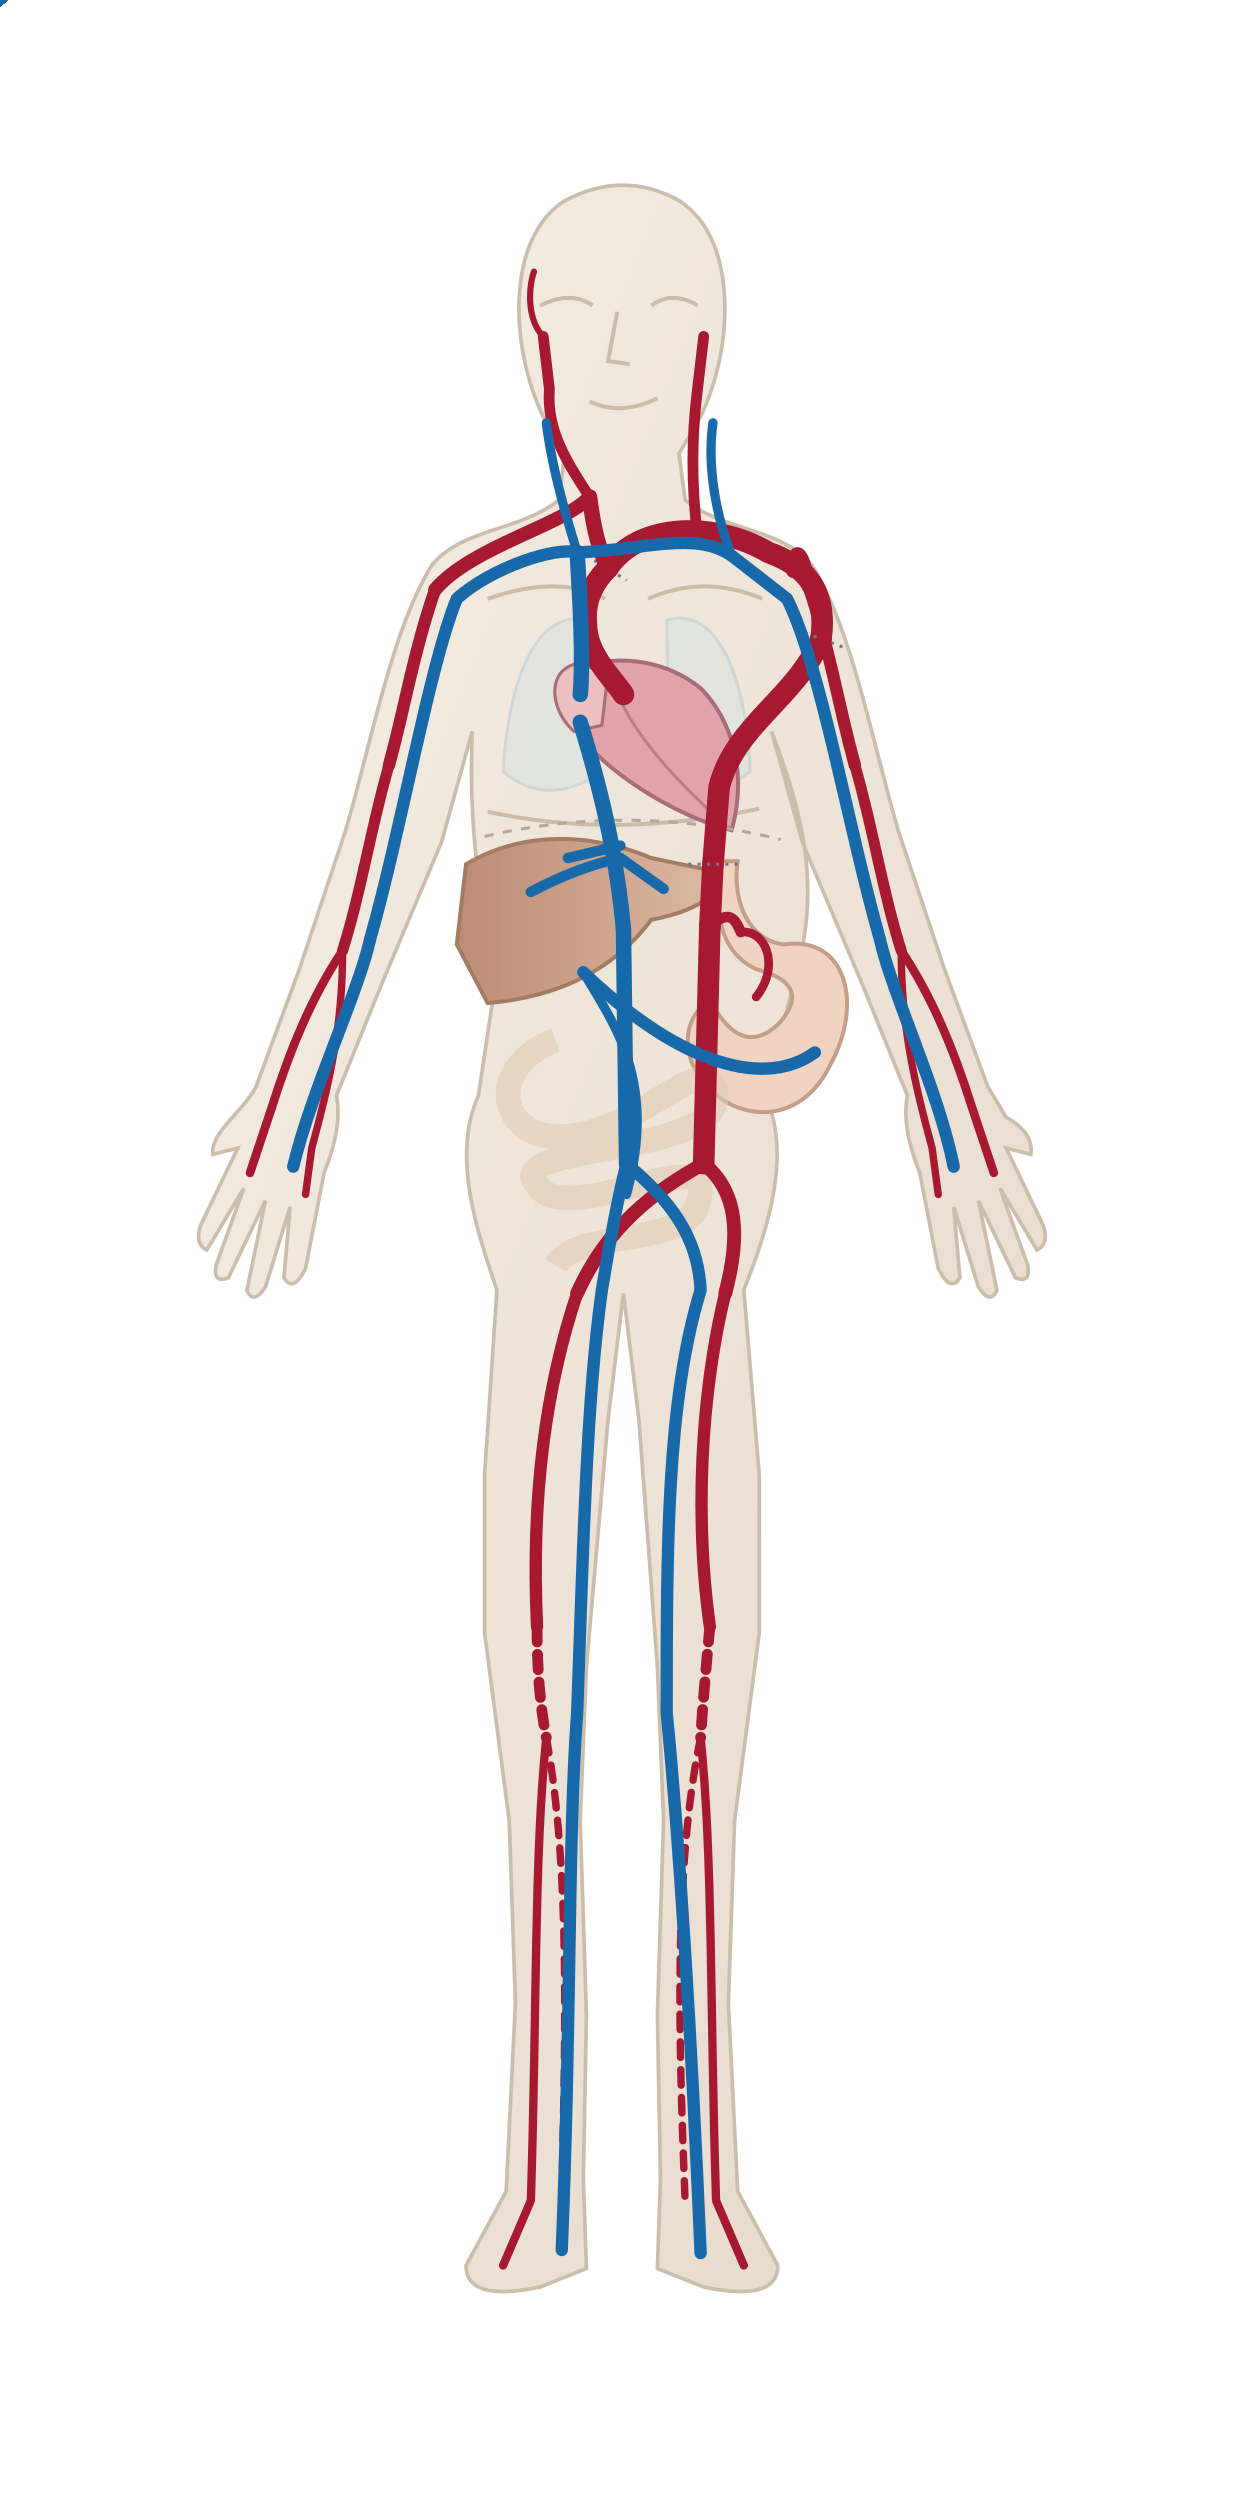
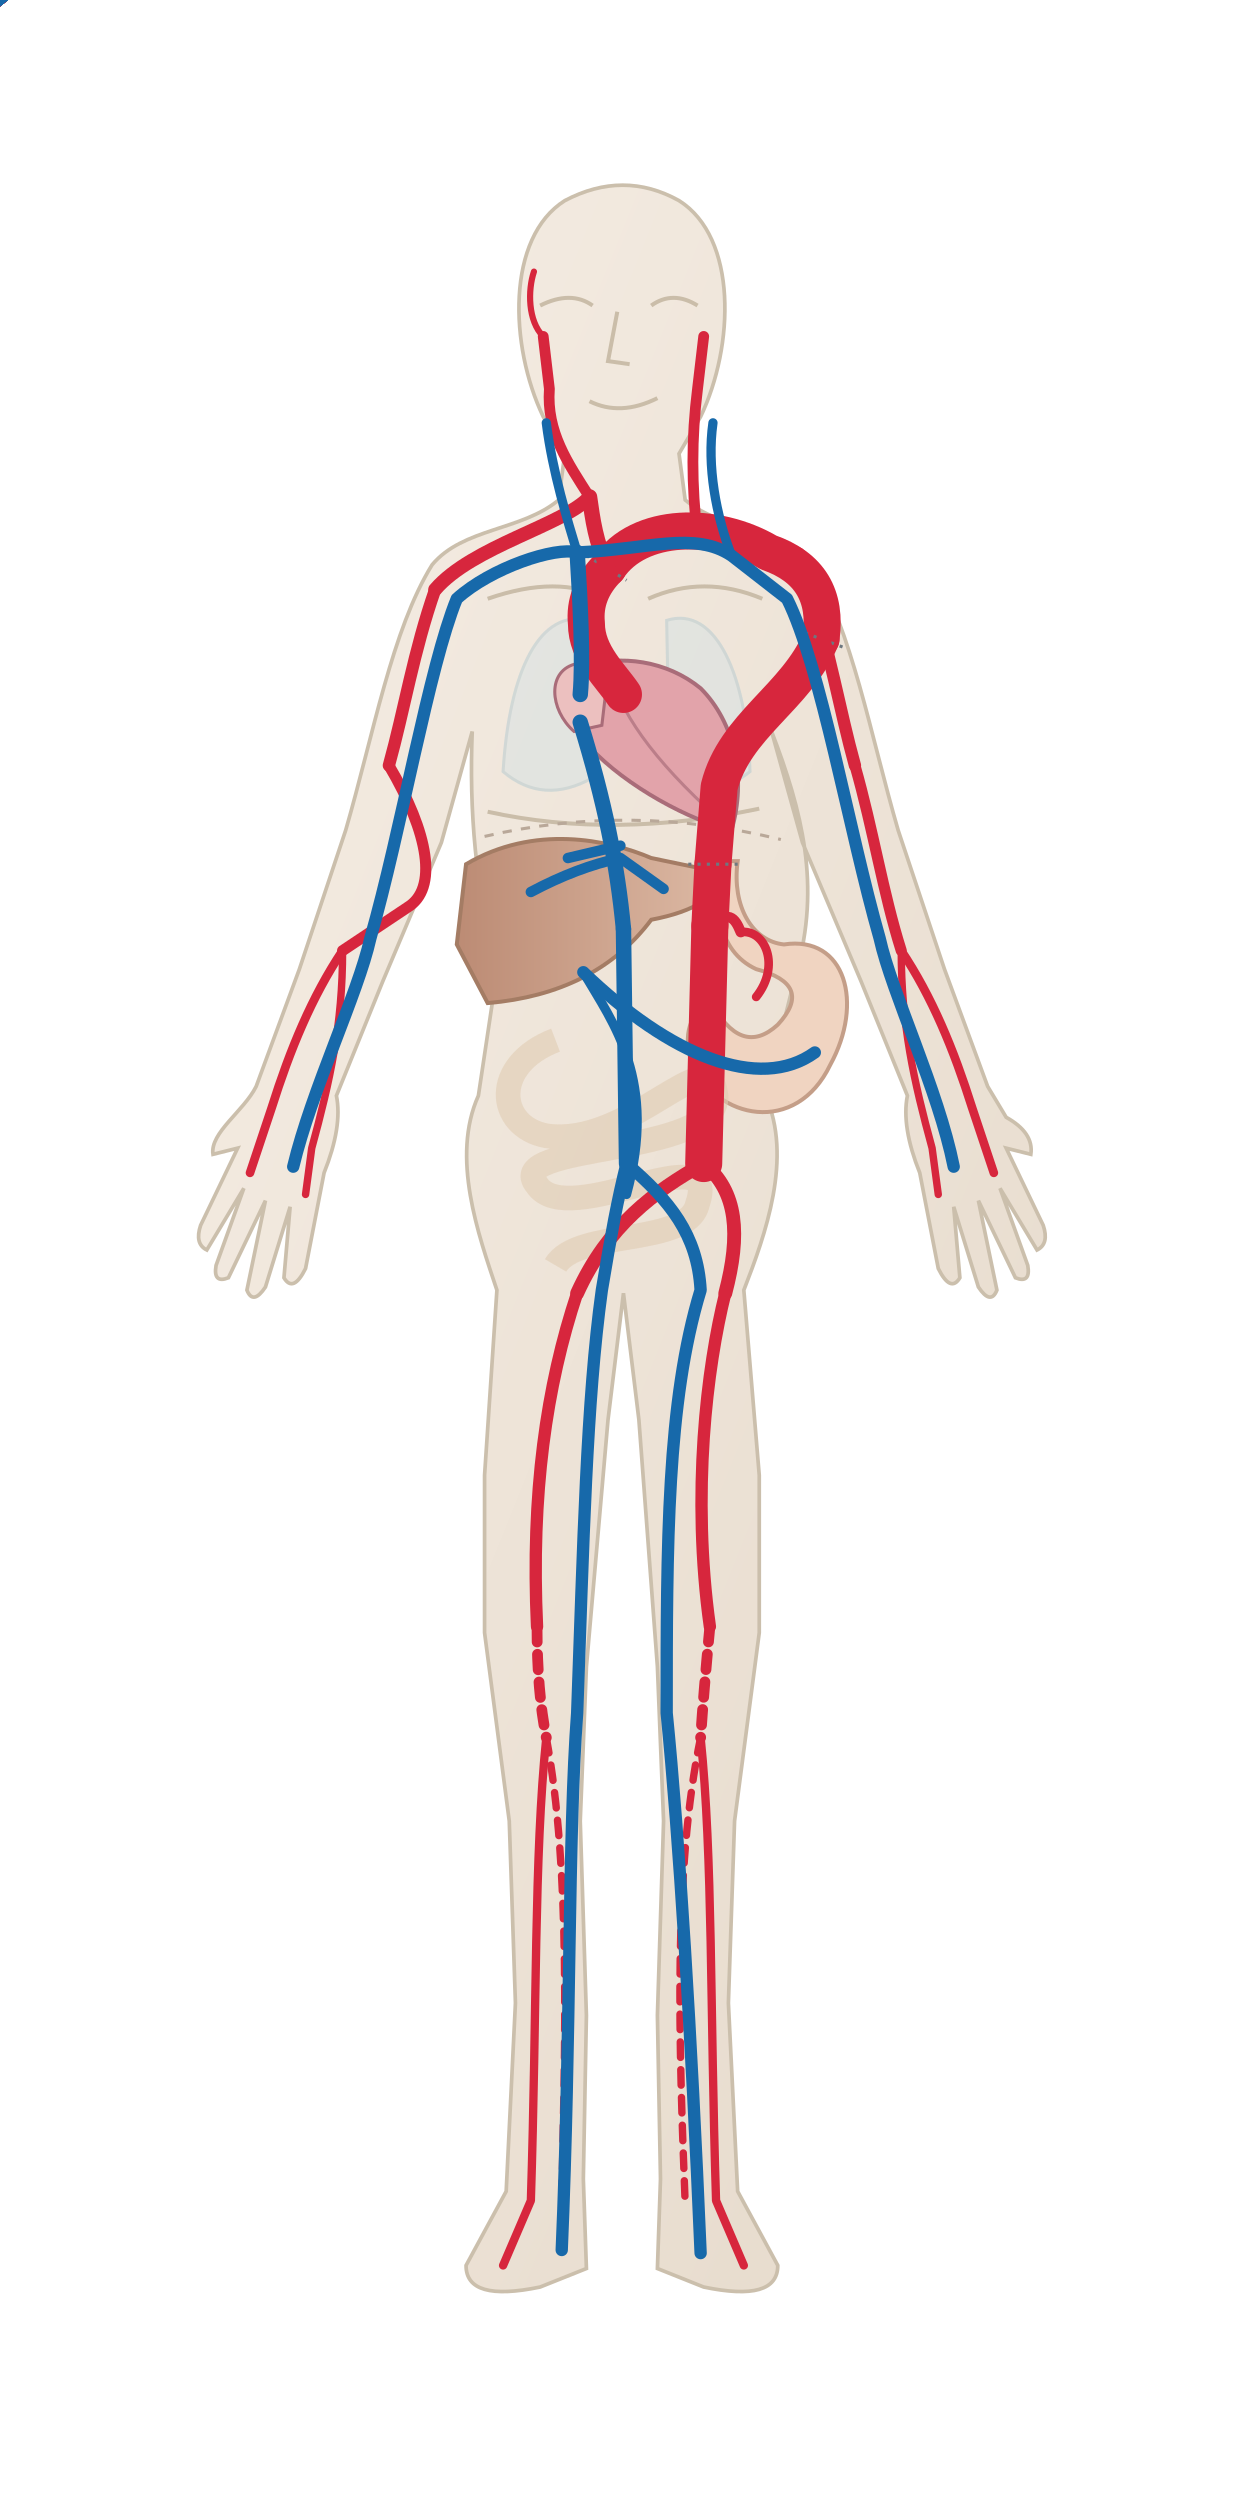
<svg xmlns="http://www.w3.org/2000/svg" viewBox="0 0 400 810" role="img" aria-label="全身主要動靜脈解剖底圖">
  <defs>
    <linearGradient id="anatomy-skin" x2="1" y2="1">
      <stop stop-color="#f6eee5" />
      <stop offset="1" stop-color="#e5d9ca" />
    </linearGradient>
    <linearGradient id="anatomy-liver">
      <stop stop-color="#bc8b74" />
      <stop offset="1" stop-color="#ddbaa5" />
    </linearGradient>
  </defs>
  <path class="body" fill="url(#anatomy-skin)" stroke="#cbbfac" stroke-width="1.2" d="M183 65C164 77 165 112 176 135L183 147L181 162C169 172 150 171 140 183C127 204 121 238 112 269L97 314L83 352C79 360 68 367 69 374L77 372L65 397Q63 403 67 405L79 385L70 410Q69 416 74 414L86 389L80 418Q82 423 86 417L94 391L92 414Q95 419 99 411L105 380Q111 365 109 355L124 318L143 273L153 237C152 263 154 287 161 315L155 355C146 375 155 400 161 418L157 478L157 529L165 590L167 649L164 710L151 734Q151 746 175 741L190 735L189 706L190 653L188 590L190 540L197 460L202 419L207 460L213 540L215 590L213 653L214 706L213 735L228 741Q252 746 252 734L239 710L236 649L238 590L246 529L246 478L241 418C248 400 257 375 248 355L258 315C266 287 260 263 250 237L260 273L279 318L294 355Q292 365 298 380L304 411Q308 419 311 414L309 391L317 417Q321 423 323 418L317 389L329 414Q334 416 333 410L324 385L336 405Q340 403 338 397L326 372L334 374Q335 367 326 362L320 352L306 314L291 269C282 238 276 204 263 183C253 171 234 172 222 162L220 147L227 135C238 112 239 77 220 65Q202 55 183 65Z" />
  <path d="M175 99Q185 94 192 99M211 99Q218 94 226 99M200 101L197 117L204 118M191 130Q201 135 213 129M158 194Q181 186 196 194M210 194Q228 186 247 194M158 263Q199 272 246 262" fill="none" stroke="#cabda9" stroke-width="1.3" />
  <path d="M191 201C175 197 165 217 163 250Q176 261 192 252Z M216 201C232 196 242 219 243 250Q229 261 217 252Z" fill="#d7e2e4" opacity=".55" stroke="#b6cbd0" />
  <g data-organ="heart">
    <path d="M189 216C201 212 216 214 227 223C238 234 242 252 237 269C224 266 203 255 191 242C184 234 183 224 189 216Z" fill="#e2a3aa" stroke="#a96c79" stroke-width="1.3" />
    <path d="M187 215C177 217 178 230 186 237L195 235L197 218Z" fill="#ecc0bf" stroke="#a96c79" stroke-width="1" />
    <path d="M198 219C202 233 214 249 237 269" fill="none" stroke="#bb7e89" stroke-width="1" />
  </g>
  <path data-organ="liver" d="M151 280C173 267 197 272 211 278L235 283Q232 294 211 298Q193 322 158 325L148 306Z" fill="url(#anatomy-liver)" stroke="#a47c64" stroke-width="1.3" />
  <path data-organ="stomach" d="M239 279C237 294 244 305 254 306C274 303 280 325 269 345C258 368 232 363 224 344Q220 331 230 324Q240 343 252 332Q264 319 245 314C232 308 231 292 234 279Z" fill="#f0d4c1" stroke="#c49e88" stroke-width="1.3" />
  <path d="M180 337C159 345 161 365 177 368C204 372 230 336 232 355C233 375 162 370 174 384C184 399 234 367 226 390C223 404 187 398 180 410" fill="none" stroke="#e0ccb3" stroke-width="8" opacity=".6" />
  <path d="M157 271Q204 260 253 272" stroke="#b9a899" stroke-width="1" fill="none" stroke-dasharray="3 3" />
-   <path class="vessel" data-routes="right-hand left-hand left-foot stomach" data-aortic-segment="ascending" data-vessel="aorta-ascending" d="M202 225C198 219 190 212 190 202Q189 192 197 184" fill="none" stroke="#a71930" stroke-width="7" stroke-linecap="round" stroke-linejoin="round" />
+   <path class="vessel" data-routes="right-hand left-hand left-foot stomach" data-aortic-segment="ascending" data-vessel="aorta-ascending" d="M202 225C198 219 190 212 190 202Q189 192 197 184" fill="none" stroke="#D7263D" stroke-width="12" stroke-linecap="round" stroke-linejoin="round" />
  <g class="blood-arrow" data-routes="right-hand left-hand left-foot stomach">
-     <path d="M-4 -4L1 0L-4 4" fill="none" stroke="#a71930" stroke-width="2">
+     <path d="M-4 -4L1 0L-4 4" fill="none" stroke="#D7263D" stroke-width="2">
      <animateMotion dur=".4s" begin="0s" repeatCount="indefinite" rotate="auto" path="M202 225C198 219 190 212 190 202Q189 192 197 184" />
    </path>
  </g>
-   <path class="vessel" data-routes="right-hand left-hand left-foot stomach" data-aortic-segment="arch" data-vessel="aorta-arch" d="M197 184C207 169 232 169 249 179Q269 186 266 207" fill="none" stroke="#a71930" stroke-width="7" stroke-linecap="round" stroke-linejoin="round" />
+   <path class="vessel" data-routes="right-hand left-hand left-foot stomach" data-aortic-segment="arch" data-vessel="aorta-arch" d="M197 184C207 169 232 169 249 179Q269 186 266 207" fill="none" stroke="#D7263D" stroke-width="12" stroke-linecap="round" stroke-linejoin="round" />
  <g class="blood-arrow" data-routes="right-hand left-hand left-foot stomach">
-     <path d="M-4 -4L1 0L-4 4" fill="none" stroke="#a71930" stroke-width="2">
+     <path d="M-4 -4L1 0L-4 4" fill="none" stroke="#D7263D" stroke-width="2">
      <animateMotion dur=".4s" begin="0s" repeatCount="indefinite" rotate="auto" path="M197 184C207 169 232 169 249 179Q269 186 266 207" />
    </path>
  </g>
-   <path class="vessel" data-routes="left-foot stomach" data-aortic-segment="thoracic" data-vessel="aorta-thoracic" d="M266 207C258 226 238 235 233 255L231 280" fill="none" stroke="#a71930" stroke-width="7" stroke-linecap="round" stroke-linejoin="round" />
+   <path class="vessel" data-routes="left-foot stomach" data-aortic-segment="thoracic" data-vessel="aorta-thoracic" d="M266 207C258 226 238 235 233 255L231 280" fill="none" stroke="#D7263D" stroke-width="12" stroke-linecap="round" stroke-linejoin="round" />
  <g class="blood-arrow" data-routes="left-foot stomach">
-     <path d="M-4 -4L1 0L-4 4" fill="none" stroke="#a71930" stroke-width="2">
+     <path d="M-4 -4L1 0L-4 4" fill="none" stroke="#D7263D" stroke-width="2">
      <animateMotion dur=".4s" begin="0s" repeatCount="indefinite" rotate="auto" path="M266 207C258 226 238 235 233 255L231 280" />
    </path>
  </g>
-   <path class="vessel" data-routes="left-foot stomach" data-aortic-segment="abdominal" data-vessel="aorta-abdominal" d="M231 280L230 300" fill="none" stroke="#a71930" stroke-width="7" stroke-linecap="round" stroke-linejoin="round" />
+   <path class="vessel" data-routes="left-foot stomach" data-aortic-segment="abdominal" data-vessel="aorta-abdominal" d="M231 280L230 300" fill="none" stroke="#D7263D" stroke-width="12" stroke-linecap="round" stroke-linejoin="round" />
  <g class="blood-arrow" data-routes="left-foot stomach">
-     <path d="M-4 -4L1 0L-4 4" fill="none" stroke="#a71930" stroke-width="2">
+     <path d="M-4 -4L1 0L-4 4" fill="none" stroke="#D7263D" stroke-width="2">
      <animateMotion dur=".4s" begin="0s" repeatCount="indefinite" rotate="auto" path="M231 280L230 300" />
    </path>
  </g>
-   <path class="vessel" data-routes="left-foot" data-aortic-segment="abdominal" data-vessel="aorta-abdominal" d="M230 300L228 377" fill="none" stroke="#a71930" stroke-width="7" stroke-linecap="round" stroke-linejoin="round" />
-   <g class="blood-arrow" data-routes="left-foot">
-     <path d="M-4 -4L1 0L-4 4" fill="none" stroke="#a71930" stroke-width="2">
+   <path class="vessel" data-routes="left-foot" data-aortic-segment="abdominal" data-vessel="aorta-abdominal" d="M230 300L228 377" fill="none" stroke="#D7263D" stroke-width="12" stroke-linecap="round" stroke-linejoin="round" />
+   <g class="blood-arrow" data-routes="left-foot">
+     <path d="M-4 -4L1 0L-4 4" fill="none" stroke="#D7263D" stroke-width="2">
      <animateMotion dur=".4s" begin="0s" repeatCount="indefinite" rotate="auto" path="M230 300L228 377" />
    </path>
  </g>
  <path class="segment-mark" d="M190 180L203 188" fill="none" stroke="#6d7880" stroke-width="1" stroke-dasharray="1 2" />
  <path class="segment-mark" d="M258 204L274 210" fill="none" stroke="#6d7880" stroke-width="1" stroke-dasharray="1 2" />
  <path class="segment-mark" d="M223 280L239 280" fill="none" stroke="#6d7880" stroke-width="1" stroke-dasharray="1 2" />
-   <path class="vessel" data-routes="right-hand" data-vessel="brachiocephalic-artery" d="M197 184C193 176 192 168 191 161" fill="none" stroke="#a71930" stroke-width="5" stroke-linecap="round" stroke-linejoin="round" />
-   <g class="blood-arrow" data-routes="right-hand">
-     <path d="M-4 -4L1 0L-4 4" fill="none" stroke="#a71930" stroke-width="2">
+   <path class="vessel" data-routes="right-hand" data-vessel="brachiocephalic-artery" d="M197 184C193 176 192 168 191 161" fill="none" stroke="#D7263D" stroke-width="5" stroke-linecap="round" stroke-linejoin="round" />
+   <g class="blood-arrow" data-routes="right-hand">
+     <path d="M-4 -4L1 0L-4 4" fill="none" stroke="#D7263D" stroke-width="2">
      <animateMotion dur=".4s" begin="0s" repeatCount="indefinite" rotate="auto" path="M197 184C193 176 192 168 191 161" />
    </path>
  </g>
-   <path class="vessel" data-routes="right-hand" data-vessel="right-subclavian" d="M191 161C183 170 153 177 141 191" fill="none" stroke="#a71930" stroke-width="4.5" stroke-linecap="round" stroke-linejoin="round" />
-   <g class="blood-arrow" data-routes="right-hand">
-     <path d="M-4 -4L1 0L-4 4" fill="none" stroke="#a71930" stroke-width="2">
+   <path class="vessel" data-routes="right-hand" data-vessel="right-subclavian" d="M191 161C183 170 153 177 141 191" fill="none" stroke="#D7263D" stroke-width="4.5" stroke-linecap="round" stroke-linejoin="round" />
+   <g class="blood-arrow" data-routes="right-hand">
+     <path d="M-4 -4L1 0L-4 4" fill="none" stroke="#D7263D" stroke-width="2">
      <animateMotion dur=".4s" begin="0s" repeatCount="indefinite" rotate="auto" path="M191 161C183 170 153 177 141 191" />
    </path>
  </g>
-   <path class="vessel" data-vessel="right-carotid" d="M191 161C184 150 177 140 178 126L176 109" fill="none" stroke="#a71930" stroke-width="3.5" stroke-linecap="round" stroke-linejoin="round" />
-   <path class="vessel" data-vessel="right-temporal" d="M176 109C171 104 171 94 173 88" fill="none" stroke="#a71930" stroke-width="2" stroke-linecap="round" stroke-linejoin="round" />
-   <path class="vessel" data-vessel="left-carotid" d="M226 174C224 157 224 142 226 126L228 109" fill="none" stroke="#a71930" stroke-width="3.5" stroke-linecap="round" stroke-linejoin="round" />
-   <path class="vessel" data-routes="left-hand" data-vessel="left-subclavian" d="M257 185C257 177 260 177 262 190" fill="none" stroke="#a71930" stroke-width="4.5" stroke-linecap="round" stroke-linejoin="round" />
-   <g class="blood-arrow" data-routes="left-hand">
-     <path d="M-4 -4L1 0L-4 4" fill="none" stroke="#a71930" stroke-width="2">
+   <path class="vessel" data-vessel="right-carotid" d="M191 161C184 150 177 140 178 126L176 109" fill="none" stroke="#D7263D" stroke-width="3.5" stroke-linecap="round" stroke-linejoin="round" />
+   <path class="vessel" data-vessel="right-temporal" d="M176 109C171 104 171 94 173 88" fill="none" stroke="#D7263D" stroke-width="2" stroke-linecap="round" stroke-linejoin="round" />
+   <path class="vessel" data-vessel="left-carotid" d="M226 174C224 157 224 142 226 126L228 109" fill="none" stroke="#D7263D" stroke-width="3.5" stroke-linecap="round" stroke-linejoin="round" />
+   <path class="vessel" data-routes="left-hand" data-vessel="left-subclavian" d="M257 185C257 177 260 177 262 190" fill="none" stroke="#D7263D" stroke-width="4.5" stroke-linecap="round" stroke-linejoin="round" />
+   <g class="blood-arrow" data-routes="left-hand">
+     <path d="M-4 -4L1 0L-4 4" fill="none" stroke="#D7263D" stroke-width="2">
      <animateMotion dur=".4s" begin="0s" repeatCount="indefinite" rotate="auto" path="M257 185C257 177 260 177 262 190" />
    </path>
  </g>
-   <path class="vessel" data-routes="right-hand" data-vessel="right-axillary" d="M141 191C134 211 131 230 126 248" fill="none" stroke="#a71930" stroke-width="4" stroke-linecap="round" stroke-linejoin="round" />
-   <g class="blood-arrow" data-routes="right-hand">
-     <path d="M-4 -4L1 0L-4 4" fill="none" stroke="#a71930" stroke-width="2">
+   <path class="vessel" data-routes="right-hand" data-vessel="right-axillary" d="M141 191C134 211 131 230 126 248" fill="none" stroke="#D7263D" stroke-width="4" stroke-linecap="round" stroke-linejoin="round" />
+   <g class="blood-arrow" data-routes="right-hand">
+     <path d="M-4 -4L1 0L-4 4" fill="none" stroke="#D7263D" stroke-width="2">
      <animateMotion dur=".4s" begin="0s" repeatCount="indefinite" rotate="auto" path="M141 191C134 211 131 230 126 248" />
    </path>
  </g>
-   <path class="vessel" data-routes="right-hand" data-vessel="right-brachial" d="M126 248C120 269 117 289 111 308" fill="none" stroke="#a71930" stroke-width="3.6" stroke-linecap="round" stroke-linejoin="round" />
-   <g class="blood-arrow" data-routes="right-hand">
-     <path d="M-4 -4L1 0L-4 4" fill="none" stroke="#a71930" stroke-width="2">
-       <animateMotion dur=".4s" begin="0s" repeatCount="indefinite" rotate="auto" path="M126 248C120 269 117 289 111 308" />
-     </path>
-   </g>
-   <path class="vessel" data-routes="right-hand" data-vessel="right-radial" d="M111 308C101 323 94 340 88 359L81 380" fill="none" stroke="#a71930" stroke-width="2.8" stroke-linecap="round" stroke-linejoin="round" />
-   <g class="blood-arrow" data-routes="right-hand">
-     <path d="M-4 -4L1 0L-4 4" fill="none" stroke="#a71930" stroke-width="2">
+   <path class="vessel" data-routes="right-hand" data-vessel="right-brachial" d="M126 248C139 270 142 288 132 294L111 308" fill="none" stroke="#D7263D" stroke-width="3.6" stroke-linecap="round" stroke-linejoin="round" />
+   <g class="blood-arrow" data-routes="right-hand">
+     <path d="M-4 -4L1 0L-4 4" fill="none" stroke="#D7263D" stroke-width="2">
+       <animateMotion dur=".4s" begin="0s" repeatCount="indefinite" rotate="auto" path="M126 248C139 270 142 288 132 294L111 308" />
+     </path>
+   </g>
+   <path class="vessel" data-routes="right-hand" data-vessel="right-radial" d="M111 308C101 323 94 340 88 359L81 380" fill="none" stroke="#D7263D" stroke-width="2.8" stroke-linecap="round" stroke-linejoin="round" />
+   <g class="blood-arrow" data-routes="right-hand">
+     <path d="M-4 -4L1 0L-4 4" fill="none" stroke="#D7263D" stroke-width="2">
      <animateMotion dur=".4s" begin="0s" repeatCount="indefinite" rotate="auto" path="M111 308C101 323 94 340 88 359L81 380" />
    </path>
  </g>
-   <path class="vessel" data-routes="right-hand" data-vessel="right-ulnar" d="M111 308C111 332 107 350 101 372L99 387" fill="none" stroke="#a71930" stroke-width="2.4" stroke-linecap="round" stroke-linejoin="round" />
-   <g class="blood-arrow" data-routes="right-hand">
-     <path d="M-4 -4L1 0L-4 4" fill="none" stroke="#a71930" stroke-width="2">
+   <path class="vessel" data-routes="right-hand" data-vessel="right-ulnar" d="M111 308C111 332 107 350 101 372L99 387" fill="none" stroke="#D7263D" stroke-width="2.4" stroke-linecap="round" stroke-linejoin="round" />
+   <g class="blood-arrow" data-routes="right-hand">
+     <path d="M-4 -4L1 0L-4 4" fill="none" stroke="#D7263D" stroke-width="2">
      <animateMotion dur=".4s" begin="0s" repeatCount="indefinite" rotate="auto" path="M111 308C111 332 107 350 101 372L99 387" />
    </path>
  </g>
  <path class="vessel" data-routes="right-hand" data-vessel="right-arm-return" d="M95 378C101 353 116 322 120 304C130 269 139 216 148 194C159 184 180 177 187 179" fill="none" stroke="#1769aa" stroke-width="4" stroke-linecap="round" stroke-linejoin="round" />
  <g class="blood-arrow" data-routes="right-hand">
    <path d="M-4 -4L1 0L-4 4" fill="none" stroke="#1769aa" stroke-width="2">
      <animateMotion dur=".4s" begin="0s" repeatCount="indefinite" rotate="auto" path="M95 378C101 353 116 322 120 304C130 269 139 216 148 194C159 184 180 177 187 179" />
    </path>
  </g>
-   <path class="vessel" data-routes="left-hand" data-vessel="left-axillary" d="M262 190C269 211 272 230 277 248" fill="none" stroke="#a71930" stroke-width="4" stroke-linecap="round" stroke-linejoin="round" />
-   <g class="blood-arrow" data-routes="left-hand">
-     <path d="M-4 -4L1 0L-4 4" fill="none" stroke="#a71930" stroke-width="2">
+   <path class="vessel" data-routes="left-hand" data-vessel="left-axillary" d="M262 190C269 211 272 230 277 248" fill="none" stroke="#D7263D" stroke-width="4" stroke-linecap="round" stroke-linejoin="round" />
+   <g class="blood-arrow" data-routes="left-hand">
+     <path d="M-4 -4L1 0L-4 4" fill="none" stroke="#D7263D" stroke-width="2">
      <animateMotion dur=".4s" begin="0s" repeatCount="indefinite" rotate="auto" path="M262 190C269 211 272 230 277 248" />
    </path>
  </g>
-   <path class="vessel" data-routes="left-hand" data-vessel="left-brachial" d="M277 248C283 269 286 289 292 308" fill="none" stroke="#a71930" stroke-width="3.6" stroke-linecap="round" stroke-linejoin="round" />
-   <g class="blood-arrow" data-routes="left-hand">
-     <path d="M-4 -4L1 0L-4 4" fill="none" stroke="#a71930" stroke-width="2">
+   <path class="vessel" data-routes="left-hand" data-vessel="left-brachial" d="M277 248C283 269 286 289 292 308" fill="none" stroke="#D7263D" stroke-width="3.6" stroke-linecap="round" stroke-linejoin="round" />
+   <g class="blood-arrow" data-routes="left-hand">
+     <path d="M-4 -4L1 0L-4 4" fill="none" stroke="#D7263D" stroke-width="2">
      <animateMotion dur=".4s" begin="0s" repeatCount="indefinite" rotate="auto" path="M277 248C283 269 286 289 292 308" />
    </path>
  </g>
-   <path class="vessel" data-routes="left-hand" data-vessel="left-radial" d="M292 308C302 323 309 340 315 359L322 380" fill="none" stroke="#a71930" stroke-width="2.8" stroke-linecap="round" stroke-linejoin="round" />
-   <g class="blood-arrow" data-routes="left-hand">
-     <path d="M-4 -4L1 0L-4 4" fill="none" stroke="#a71930" stroke-width="2">
+   <path class="vessel" data-routes="left-hand" data-vessel="left-radial" d="M292 308C302 323 309 340 315 359L322 380" fill="none" stroke="#D7263D" stroke-width="2.8" stroke-linecap="round" stroke-linejoin="round" />
+   <g class="blood-arrow" data-routes="left-hand">
+     <path d="M-4 -4L1 0L-4 4" fill="none" stroke="#D7263D" stroke-width="2">
      <animateMotion dur=".4s" begin="0s" repeatCount="indefinite" rotate="auto" path="M292 308C302 323 309 340 315 359L322 380" />
    </path>
  </g>
-   <path class="vessel" data-routes="left-hand" data-vessel="left-ulnar" d="M292 308C292 332 296 350 302 372L304 387" fill="none" stroke="#a71930" stroke-width="2.4" stroke-linecap="round" stroke-linejoin="round" />
-   <g class="blood-arrow" data-routes="left-hand">
-     <path d="M-4 -4L1 0L-4 4" fill="none" stroke="#a71930" stroke-width="2">
+   <path class="vessel" data-routes="left-hand" data-vessel="left-ulnar" d="M292 308C292 332 296 350 302 372L304 387" fill="none" stroke="#D7263D" stroke-width="2.4" stroke-linecap="round" stroke-linejoin="round" />
+   <g class="blood-arrow" data-routes="left-hand">
+     <path d="M-4 -4L1 0L-4 4" fill="none" stroke="#D7263D" stroke-width="2">
      <animateMotion dur=".4s" begin="0s" repeatCount="indefinite" rotate="auto" path="M292 308C292 332 296 350 302 372L304 387" />
    </path>
  </g>
  <path class="vessel" data-routes="left-hand" data-vessel="left-arm-return" d="M309 378C304 353 289 322 285 304C275 269 266 216 255 194L237 180C225 172 210 178 187 179" fill="none" stroke="#1769aa" stroke-width="4" stroke-linecap="round" stroke-linejoin="round" />
  <g class="blood-arrow" data-routes="left-hand">
    <path d="M-4 -4L1 0L-4 4" fill="none" stroke="#1769aa" stroke-width="2">
      <animateMotion dur=".4s" begin="0s" repeatCount="indefinite" rotate="auto" path="M309 378C304 353 289 322 285 304C275 269 266 216 255 194L237 180C225 172 210 178 187 179" />
    </path>
  </g>
  <path class="vessel" data-routes="right-hand left-hand" data-vessel="superior-vena-cava" d="M187 179C188 195 189 214 188 225" fill="none" stroke="#1769aa" stroke-width="5" stroke-linecap="round" stroke-linejoin="round" />
  <g class="blood-arrow" data-routes="right-hand left-hand">
    <path d="M-4 -4L1 0L-4 4" fill="none" stroke="#1769aa" stroke-width="2">
      <animateMotion dur=".4s" begin="0s" repeatCount="indefinite" rotate="auto" path="M187 179C188 195 189 214 188 225" />
    </path>
  </g>
-   <path class="vessel" data-routes="stomach" data-vessel="coeliac-trunk" d="M230 300C236 295 238 297 240 302" fill="none" stroke="#a71930" stroke-width="3.4" stroke-linecap="round" stroke-linejoin="round" />
-   <g class="blood-arrow" data-routes="stomach">
-     <path d="M-4 -4L1 0L-4 4" fill="none" stroke="#a71930" stroke-width="2">
+   <path class="vessel" data-routes="stomach" data-vessel="coeliac-trunk" d="M230 300C236 295 238 297 240 302" fill="none" stroke="#D7263D" stroke-width="3.4" stroke-linecap="round" stroke-linejoin="round" />
+   <g class="blood-arrow" data-routes="stomach">
+     <path d="M-4 -4L1 0L-4 4" fill="none" stroke="#D7263D" stroke-width="2">
      <animateMotion dur=".4s" begin="0s" repeatCount="indefinite" rotate="auto" path="M230 300C236 295 238 297 240 302" />
    </path>
  </g>
-   <path class="vessel" data-routes="stomach" data-vessel="gastric-artery" d="M240 302C248 301 253 313 245 323" fill="none" stroke="#a71930" stroke-width="2.8" stroke-linecap="round" stroke-linejoin="round" />
-   <g class="blood-arrow" data-routes="stomach">
-     <path d="M-4 -4L1 0L-4 4" fill="none" stroke="#a71930" stroke-width="2">
+   <path class="vessel" data-routes="stomach" data-vessel="gastric-artery" d="M240 302C248 301 253 313 245 323" fill="none" stroke="#D7263D" stroke-width="2.8" stroke-linecap="round" stroke-linejoin="round" />
+   <g class="blood-arrow" data-routes="stomach">
+     <path d="M-4 -4L1 0L-4 4" fill="none" stroke="#D7263D" stroke-width="2">
      <animateMotion dur=".4s" begin="0s" repeatCount="indefinite" rotate="auto" path="M240 302C248 301 253 313 245 323" />
    </path>
  </g>
-   <path class="vessel" data-vessel="right-iliac" d="M228 377C212 386 197 397 187 419" fill="none" stroke="#a71930" stroke-width="4.5" stroke-linecap="round" stroke-linejoin="round" />
-   <path class="vessel" data-vessel="right-femoral" d="M187 419C177 449 172 484 174 527" fill="none" stroke="#a71930" stroke-width="4" stroke-linecap="round" stroke-linejoin="round" />
-   <path class="vessel" data-vessel="right-popliteal" d="M174 527Q174 548 177 563" fill="none" stroke="#a71930" stroke-width="3.5" stroke-linecap="round" stroke-linejoin="round" stroke-dasharray="5 4" />
-   <path class="vessel" data-vessel="right-anterior-tibial" d="M177 563C173 602 174 650 172 713L163 734" fill="none" stroke="#a71930" stroke-width="2.7" stroke-linecap="round" stroke-linejoin="round" />
-   <path class="vessel" data-vessel="right-posterior-tibial" d="M177 563C185 606 183 663 182 714" fill="none" stroke="#a71930" stroke-width="2.4" stroke-linecap="round" stroke-linejoin="round" stroke-dasharray="5 4" />
-   <path class="vessel" data-routes="left-foot" data-vessel="left-iliac" d="M228 377C239 386 240 400 235 419" fill="none" stroke="#a71930" stroke-width="4.5" stroke-linecap="round" stroke-linejoin="round" />
-   <g class="blood-arrow" data-routes="left-foot">
-     <path d="M-4 -4L1 0L-4 4" fill="none" stroke="#a71930" stroke-width="2">
+   <path class="vessel" data-vessel="right-iliac" d="M228 377C212 386 197 397 187 419" fill="none" stroke="#D7263D" stroke-width="4.5" stroke-linecap="round" stroke-linejoin="round" />
+   <path class="vessel" data-vessel="right-femoral" d="M187 419C177 449 172 484 174 527" fill="none" stroke="#D7263D" stroke-width="4" stroke-linecap="round" stroke-linejoin="round" />
+   <path class="vessel" data-vessel="right-popliteal" d="M174 527Q174 548 177 563" fill="none" stroke="#D7263D" stroke-width="3.5" stroke-linecap="round" stroke-linejoin="round" stroke-dasharray="5 4" />
+   <path class="vessel" data-vessel="right-anterior-tibial" d="M177 563C173 602 174 650 172 713L163 734" fill="none" stroke="#D7263D" stroke-width="2.7" stroke-linecap="round" stroke-linejoin="round" />
+   <path class="vessel" data-vessel="right-posterior-tibial" d="M177 563C185 606 183 663 182 714" fill="none" stroke="#D7263D" stroke-width="2.4" stroke-linecap="round" stroke-linejoin="round" stroke-dasharray="5 4" />
+   <path class="vessel" data-routes="left-foot" data-vessel="left-iliac" d="M228 377C239 386 240 400 235 419" fill="none" stroke="#D7263D" stroke-width="4.5" stroke-linecap="round" stroke-linejoin="round" />
+   <g class="blood-arrow" data-routes="left-foot">
+     <path d="M-4 -4L1 0L-4 4" fill="none" stroke="#D7263D" stroke-width="2">
      <animateMotion dur=".4s" begin="0s" repeatCount="indefinite" rotate="auto" path="M228 377C239 386 240 400 235 419" />
    </path>
  </g>
-   <path class="vessel" data-routes="left-foot" data-vessel="left-femoral" d="M235 419C229 443 224 484 230 527" fill="none" stroke="#a71930" stroke-width="4" stroke-linecap="round" stroke-linejoin="round" />
-   <g class="blood-arrow" data-routes="left-foot">
-     <path d="M-4 -4L1 0L-4 4" fill="none" stroke="#a71930" stroke-width="2">
+   <path class="vessel" data-routes="left-foot" data-vessel="left-femoral" d="M235 419C229 443 224 484 230 527" fill="none" stroke="#D7263D" stroke-width="4" stroke-linecap="round" stroke-linejoin="round" />
+   <g class="blood-arrow" data-routes="left-foot">
+     <path d="M-4 -4L1 0L-4 4" fill="none" stroke="#D7263D" stroke-width="2">
      <animateMotion dur=".4s" begin="0s" repeatCount="indefinite" rotate="auto" path="M235 419C229 443 224 484 230 527" />
    </path>
  </g>
-   <path class="vessel" data-routes="left-foot" data-vessel="left-popliteal" d="M230 527Q228 548 227 563" fill="none" stroke="#a71930" stroke-width="3.5" stroke-linecap="round" stroke-linejoin="round" stroke-dasharray="5 4" />
-   <g class="blood-arrow" data-routes="left-foot">
-     <path d="M-4 -4L1 0L-4 4" fill="none" stroke="#a71930" stroke-width="2">
+   <path class="vessel" data-routes="left-foot" data-vessel="left-popliteal" d="M230 527Q228 548 227 563" fill="none" stroke="#D7263D" stroke-width="3.5" stroke-linecap="round" stroke-linejoin="round" stroke-dasharray="5 4" />
+   <g class="blood-arrow" data-routes="left-foot">
+     <path d="M-4 -4L1 0L-4 4" fill="none" stroke="#D7263D" stroke-width="2">
      <animateMotion dur=".4s" begin="0s" repeatCount="indefinite" rotate="auto" path="M230 527Q228 548 227 563" />
    </path>
  </g>
-   <path class="vessel" data-routes="left-foot" data-vessel="left-anterior-tibial" d="M227 563C231 602 230 650 232 713L241 734" fill="none" stroke="#a71930" stroke-width="2.7" stroke-linecap="round" stroke-linejoin="round" />
-   <g class="blood-arrow" data-routes="left-foot">
-     <path d="M-4 -4L1 0L-4 4" fill="none" stroke="#a71930" stroke-width="2">
+   <path class="vessel" data-routes="left-foot" data-vessel="left-anterior-tibial" d="M227 563C231 602 230 650 232 713L241 734" fill="none" stroke="#D7263D" stroke-width="2.7" stroke-linecap="round" stroke-linejoin="round" />
+   <g class="blood-arrow" data-routes="left-foot">
+     <path d="M-4 -4L1 0L-4 4" fill="none" stroke="#D7263D" stroke-width="2">
      <animateMotion dur=".4s" begin="0s" repeatCount="indefinite" rotate="auto" path="M227 563C231 602 230 650 232 713L241 734" />
    </path>
  </g>
-   <path class="vessel" data-routes="left-foot" data-vessel="left-posterior-tibial" d="M227 563C218 606 220 663 222 714" fill="none" stroke="#a71930" stroke-width="2.4" stroke-linecap="round" stroke-linejoin="round" stroke-dasharray="5 4" />
-   <g class="blood-arrow" data-routes="left-foot">
-     <path d="M-4 -4L1 0L-4 4" fill="none" stroke="#a71930" stroke-width="2">
+   <path class="vessel" data-routes="left-foot" data-vessel="left-posterior-tibial" d="M227 563C218 606 220 663 222 714" fill="none" stroke="#D7263D" stroke-width="2.4" stroke-linecap="round" stroke-linejoin="round" stroke-dasharray="5 4" />
+   <g class="blood-arrow" data-routes="left-foot">
+     <path d="M-4 -4L1 0L-4 4" fill="none" stroke="#D7263D" stroke-width="2">
      <animateMotion dur=".4s" begin="0s" repeatCount="indefinite" rotate="auto" path="M227 563C218 606 220 663 222 714" />
    </path>
  </g>
  <path class="vessel" data-routes="left-foot" data-vessel="left-leg-return" d="M227 730C224 659 220 595 216 555C216 501 216 454 227 418C226 400 217 389 203 377" fill="none" stroke="#1769aa" stroke-width="4" stroke-linecap="round" stroke-linejoin="round" />
  <g class="blood-arrow" data-routes="left-foot">
    <path d="M-4 -4L1 0L-4 4" fill="none" stroke="#1769aa" stroke-width="2">
      <animateMotion dur=".4s" begin="0s" repeatCount="indefinite" rotate="auto" path="M227 730C224 659 220 595 216 555C216 501 216 454 227 418C226 400 217 389 203 377" />
    </path>
  </g>
  <path class="vessel" data-vessel="right-leg-return" d="M182 729C185 659 184 595 187 555C189 501 190 454 195 418C198 400 200 389 203 377" fill="none" stroke="#1769aa" stroke-width="4" stroke-linecap="round" stroke-linejoin="round" />
  <path class="vessel" data-routes="left-foot" data-vessel="lower-vena-cava" d="M203 377L202 301" fill="none" stroke="#1769aa" stroke-width="5" stroke-linecap="round" stroke-linejoin="round" />
  <g class="blood-arrow" data-routes="left-foot">
    <path d="M-4 -4L1 0L-4 4" fill="none" stroke="#1769aa" stroke-width="2">
      <animateMotion dur=".4s" begin="0s" repeatCount="indefinite" rotate="auto" path="M203 377L202 301" />
    </path>
  </g>
  <path class="vessel" data-routes="left-foot stomach" data-vessel="inferior-vena-cava" d="M202 301C200 280 196 260 188 234" fill="none" stroke="#1769aa" stroke-width="5" stroke-linecap="round" stroke-linejoin="round" />
  <g class="blood-arrow" data-routes="left-foot stomach">
    <path d="M-4 -4L1 0L-4 4" fill="none" stroke="#1769aa" stroke-width="2">
      <animateMotion dur=".4s" begin="0s" repeatCount="indefinite" rotate="auto" path="M202 301C200 280 196 260 188 234" />
    </path>
  </g>
  <path class="vessel" data-routes="stomach" data-vessel="portal-vein" d="M264 341C246 354 217 342 189 315" fill="none" stroke="#1769aa" stroke-width="4" stroke-linecap="round" stroke-linejoin="round" />
  <g class="blood-arrow" data-routes="stomach">
    <path d="M-4 -4L1 0L-4 4" fill="none" stroke="#1769aa" stroke-width="2">
      <animateMotion dur=".4s" begin="0s" repeatCount="indefinite" rotate="auto" path="M264 341C246 354 217 342 189 315" />
    </path>
  </g>
  <path class="vessel" data-vessel="intestinal-vein" d="M203 387C213 350 199 332 189 315" fill="none" stroke="#1769aa" stroke-width="3" stroke-linecap="round" stroke-linejoin="round" />
  <path class="vessel" data-routes="stomach" data-vessel="hepatic-veins" d="M172 289Q187 281 201 278M184 278L201 274M215 288L201 278" fill="none" stroke="#1769aa" stroke-width="3.4" stroke-linecap="round" stroke-linejoin="round" />
  <g class="blood-arrow" data-routes="stomach">
    <path d="M-4 -4L1 0L-4 4" fill="none" stroke="#1769aa" stroke-width="2">
      <animateMotion dur=".4s" begin="0s" repeatCount="indefinite" rotate="auto" path="M172 289Q187 281 201 278M184 278L201 274M215 288L201 278" />
    </path>
  </g>
  <path class="vessel" data-vessel="right-jugular" d="M177 137C179 153 184 169 187 179" fill="none" stroke="#1769aa" stroke-width="3" stroke-linecap="round" stroke-linejoin="round" />
  <path class="vessel" data-vessel="left-jugular" d="M231 137C229 151 232 167 237 180" fill="none" stroke="#1769aa" stroke-width="3" stroke-linecap="round" stroke-linejoin="round" />
</svg>
